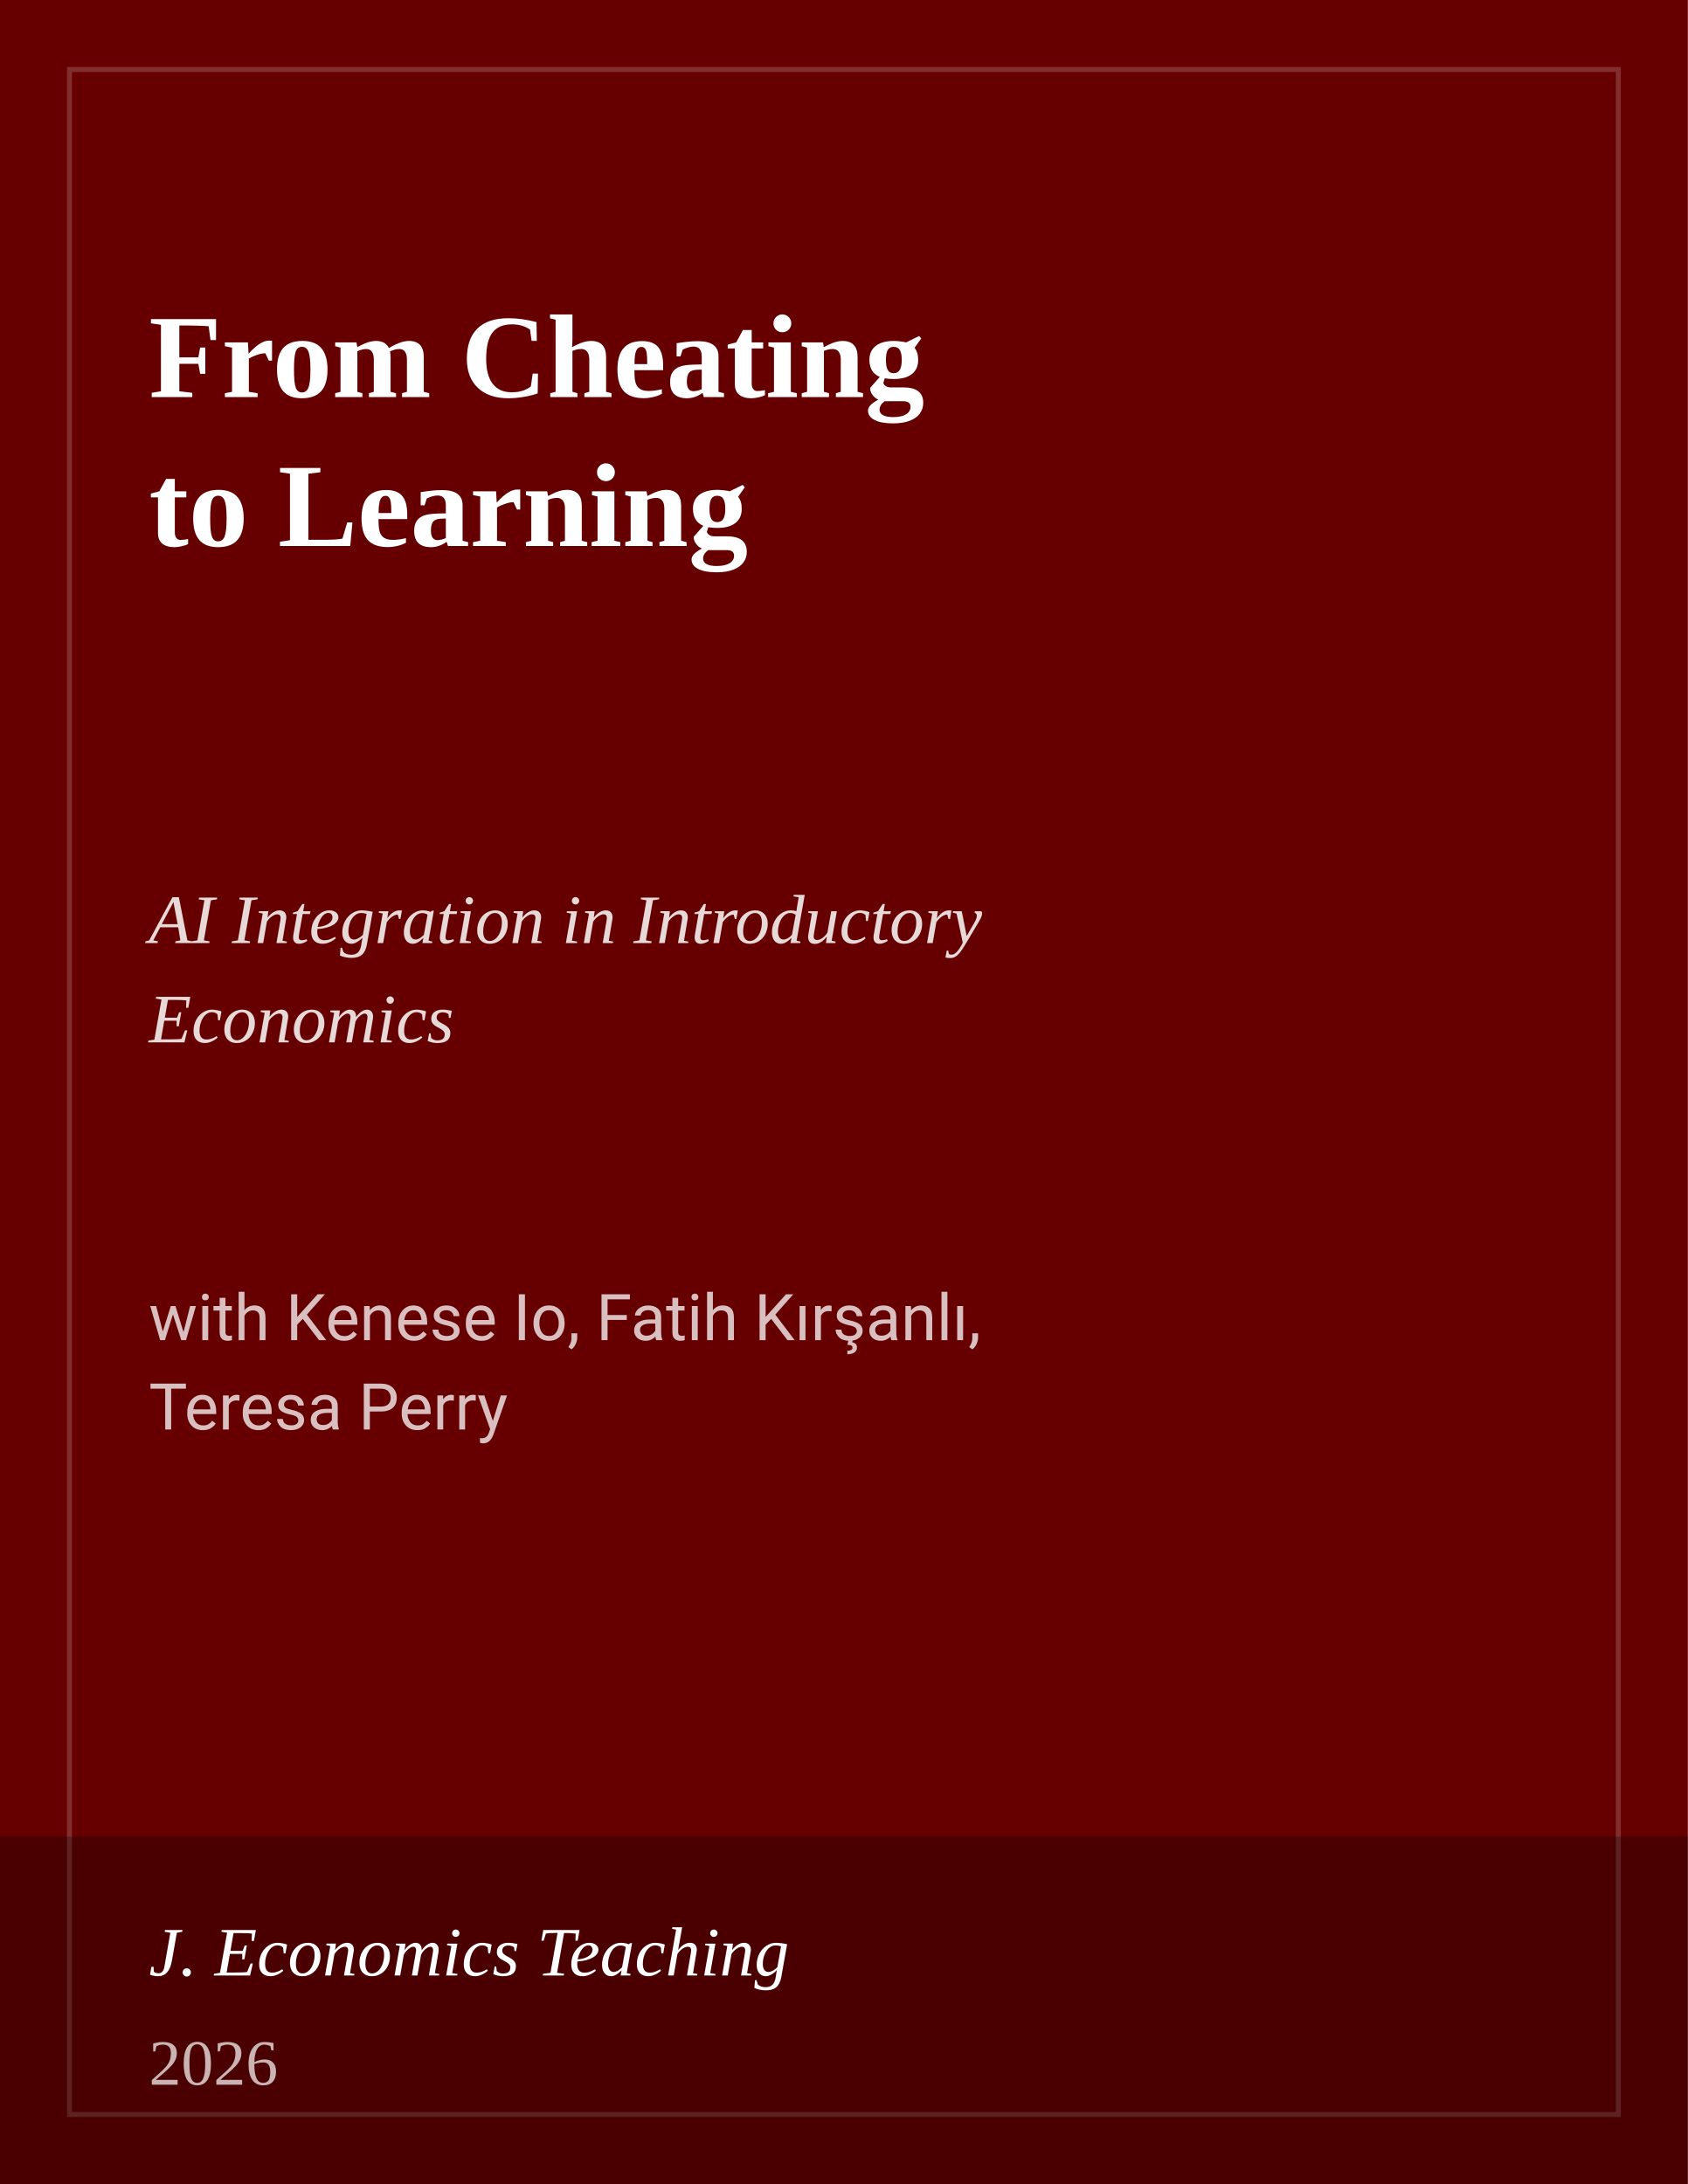
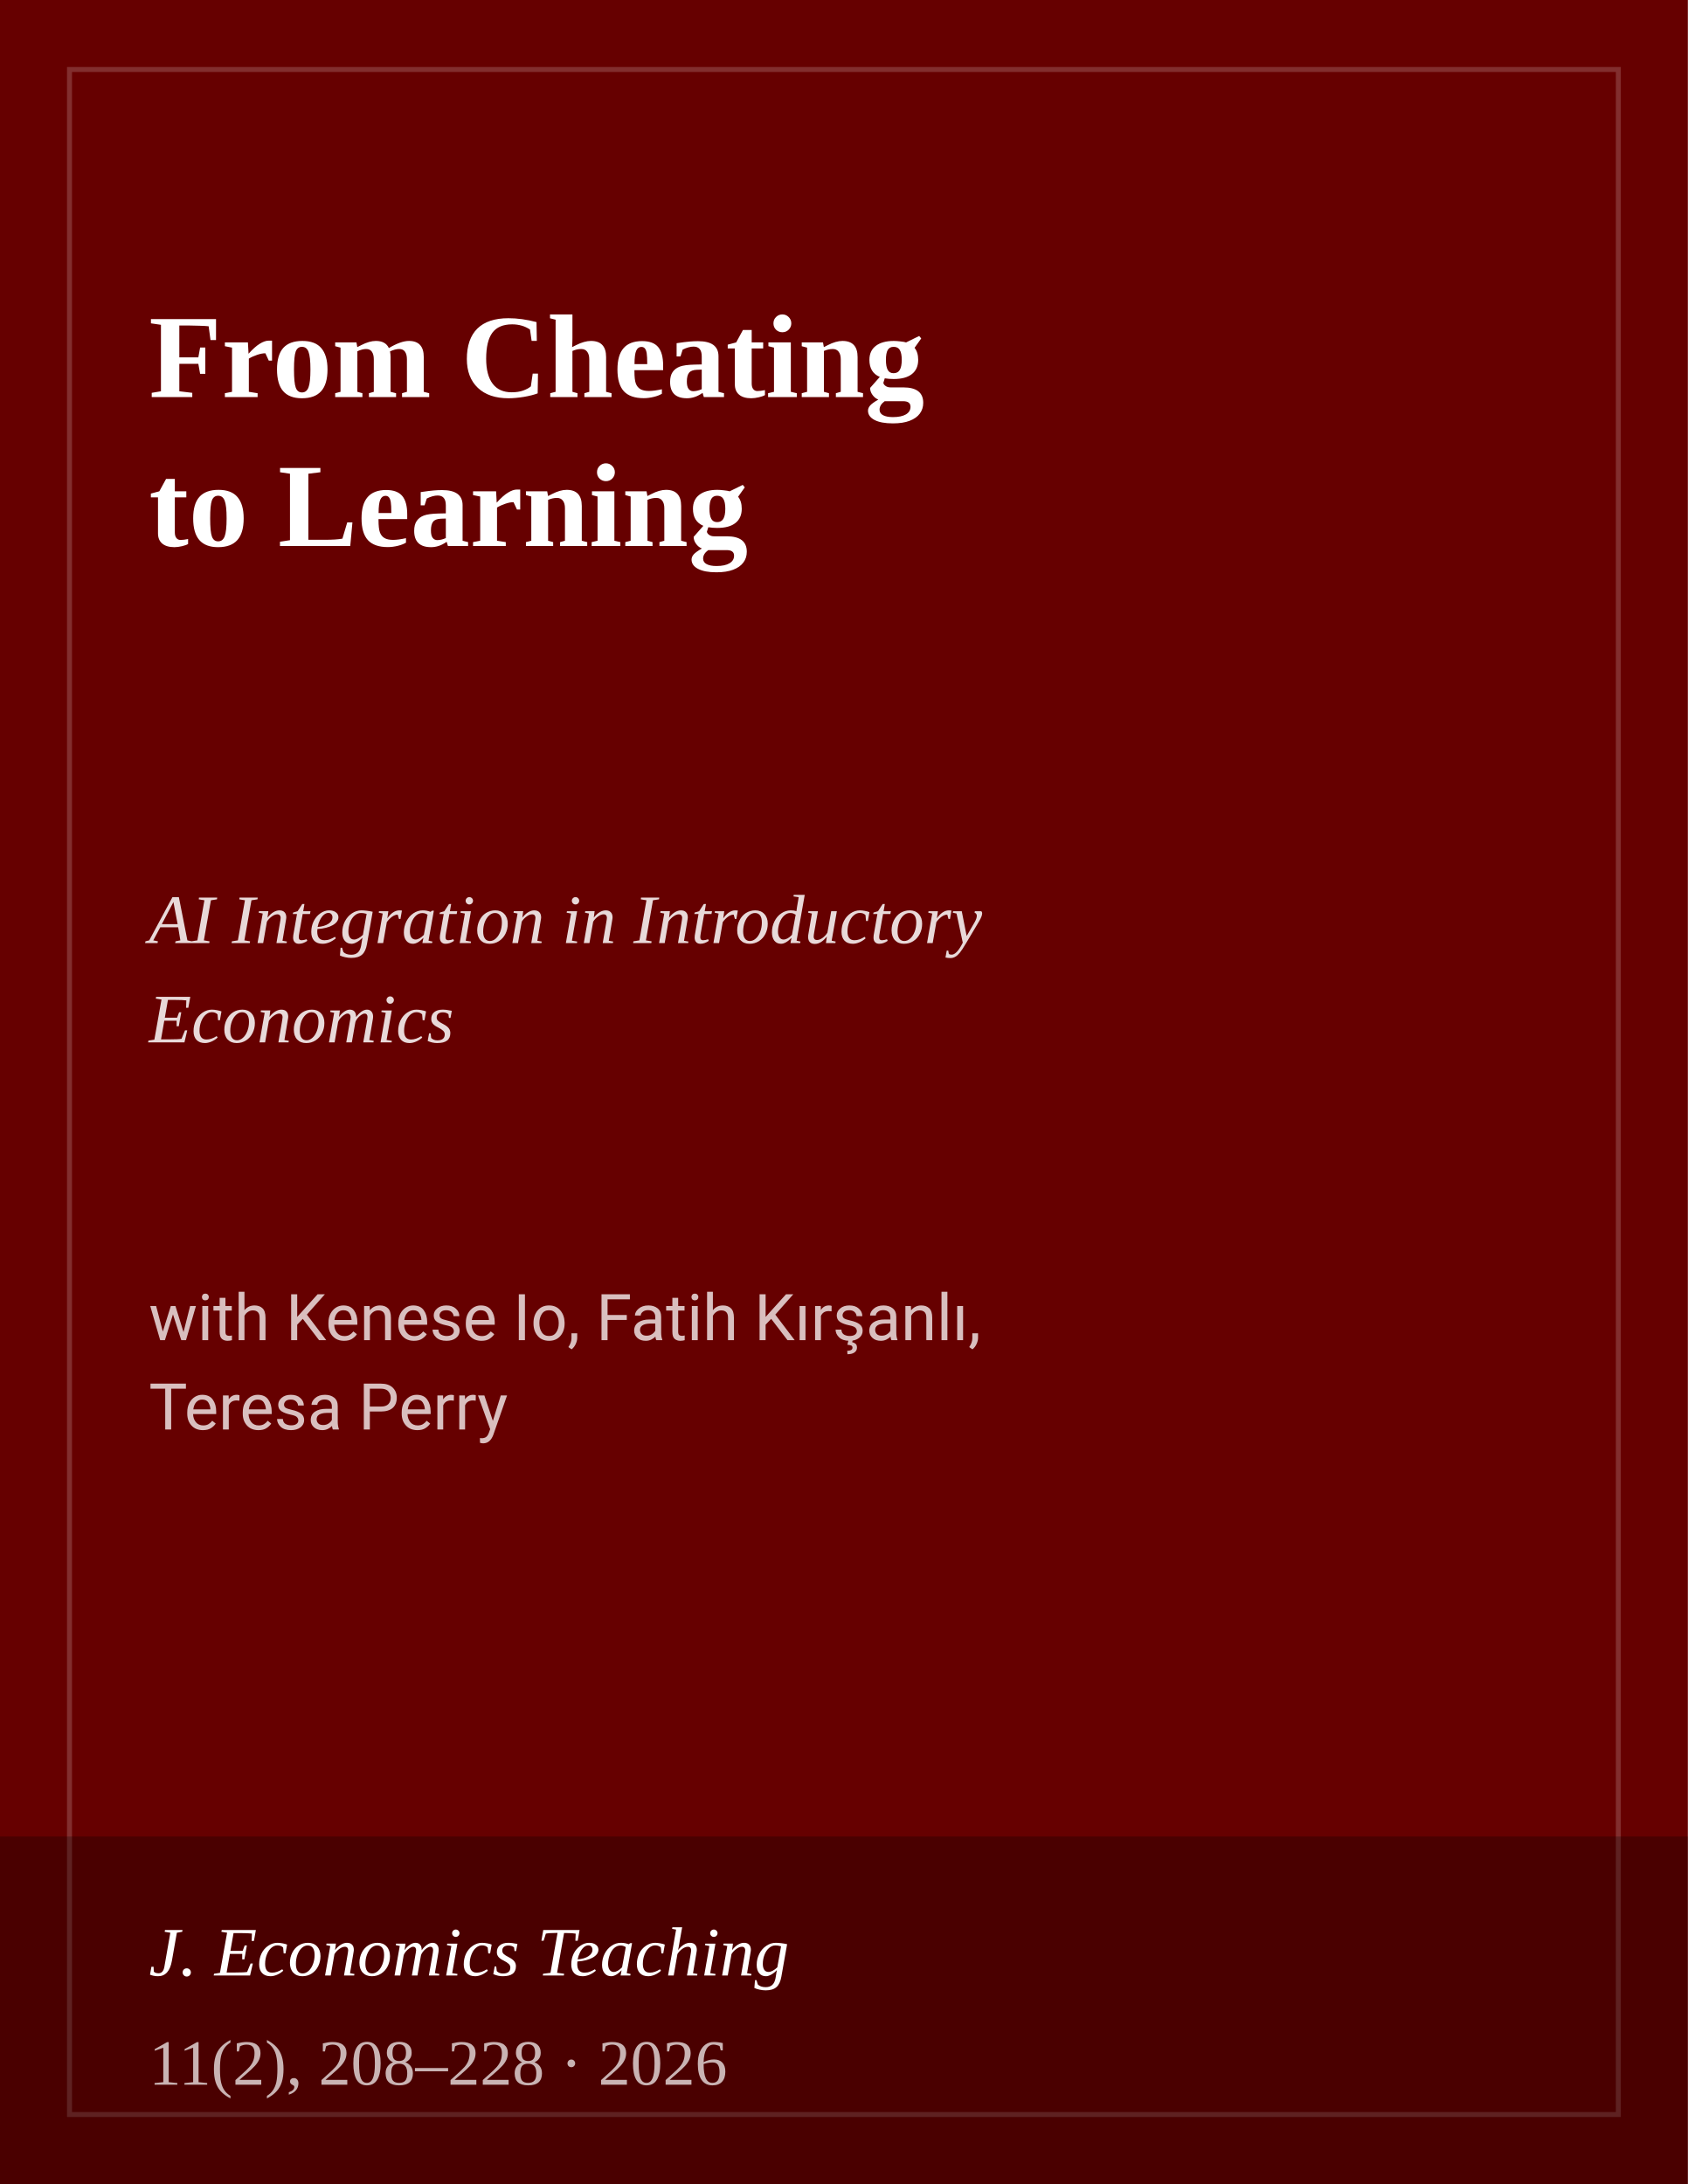
<svg xmlns="http://www.w3.org/2000/svg" viewBox="0 0 340 440" width="340" height="440" role="img" aria-label="From Cheating to Learning: AI Integration in Introductory Economics — Journal of Economics Teaching, 2026">
  <rect width="340" height="440" fill="#660000" />
  <rect x="14" y="14" width="312" height="412" fill="none" stroke="rgba(255,255,255,0.18)" stroke-width="1" />
  <g font-family="Georgia, 'Times New Roman', serif" fill="#ffffff">
    <text x="30" y="80" font-size="24" font-weight="700">
      <tspan x="30" dy="0">From Cheating</tspan>
      <tspan x="30" dy="30">to Learning</tspan>
    </text>
    <text x="30" y="190" font-size="14" font-style="italic" fill="rgba(255,255,255,0.85)">
      <tspan x="30" dy="0">AI Integration in Introductory</tspan>
      <tspan x="30" dy="20">Economics</tspan>
    </text>
    <text x="30" y="270" font-size="13" font-family="'Roboto', Arial, sans-serif" fill="rgba(255,255,255,0.75)">
      <tspan x="30" dy="0">with Kenese Io, Fatih Kırşanlı,</tspan>
      <tspan x="30" dy="18">Teresa Perry</tspan>
    </text>
  </g>
  <rect x="0" y="370" width="340" height="70" fill="rgba(0,0,0,0.28)" />
  <g font-family="Georgia, 'Times New Roman', serif" fill="#ffffff">
    <text x="30" y="398" font-size="14" font-style="italic">J. Economics Teaching</text>
-     <text x="30" y="420" font-size="13" fill="rgba(255,255,255,0.7)">2026</text>
+     <text x="30" y="420" font-size="13" fill="rgba(255,255,255,0.7)">11(2), 208–228 · 2026</text>
  </g>
</svg>
